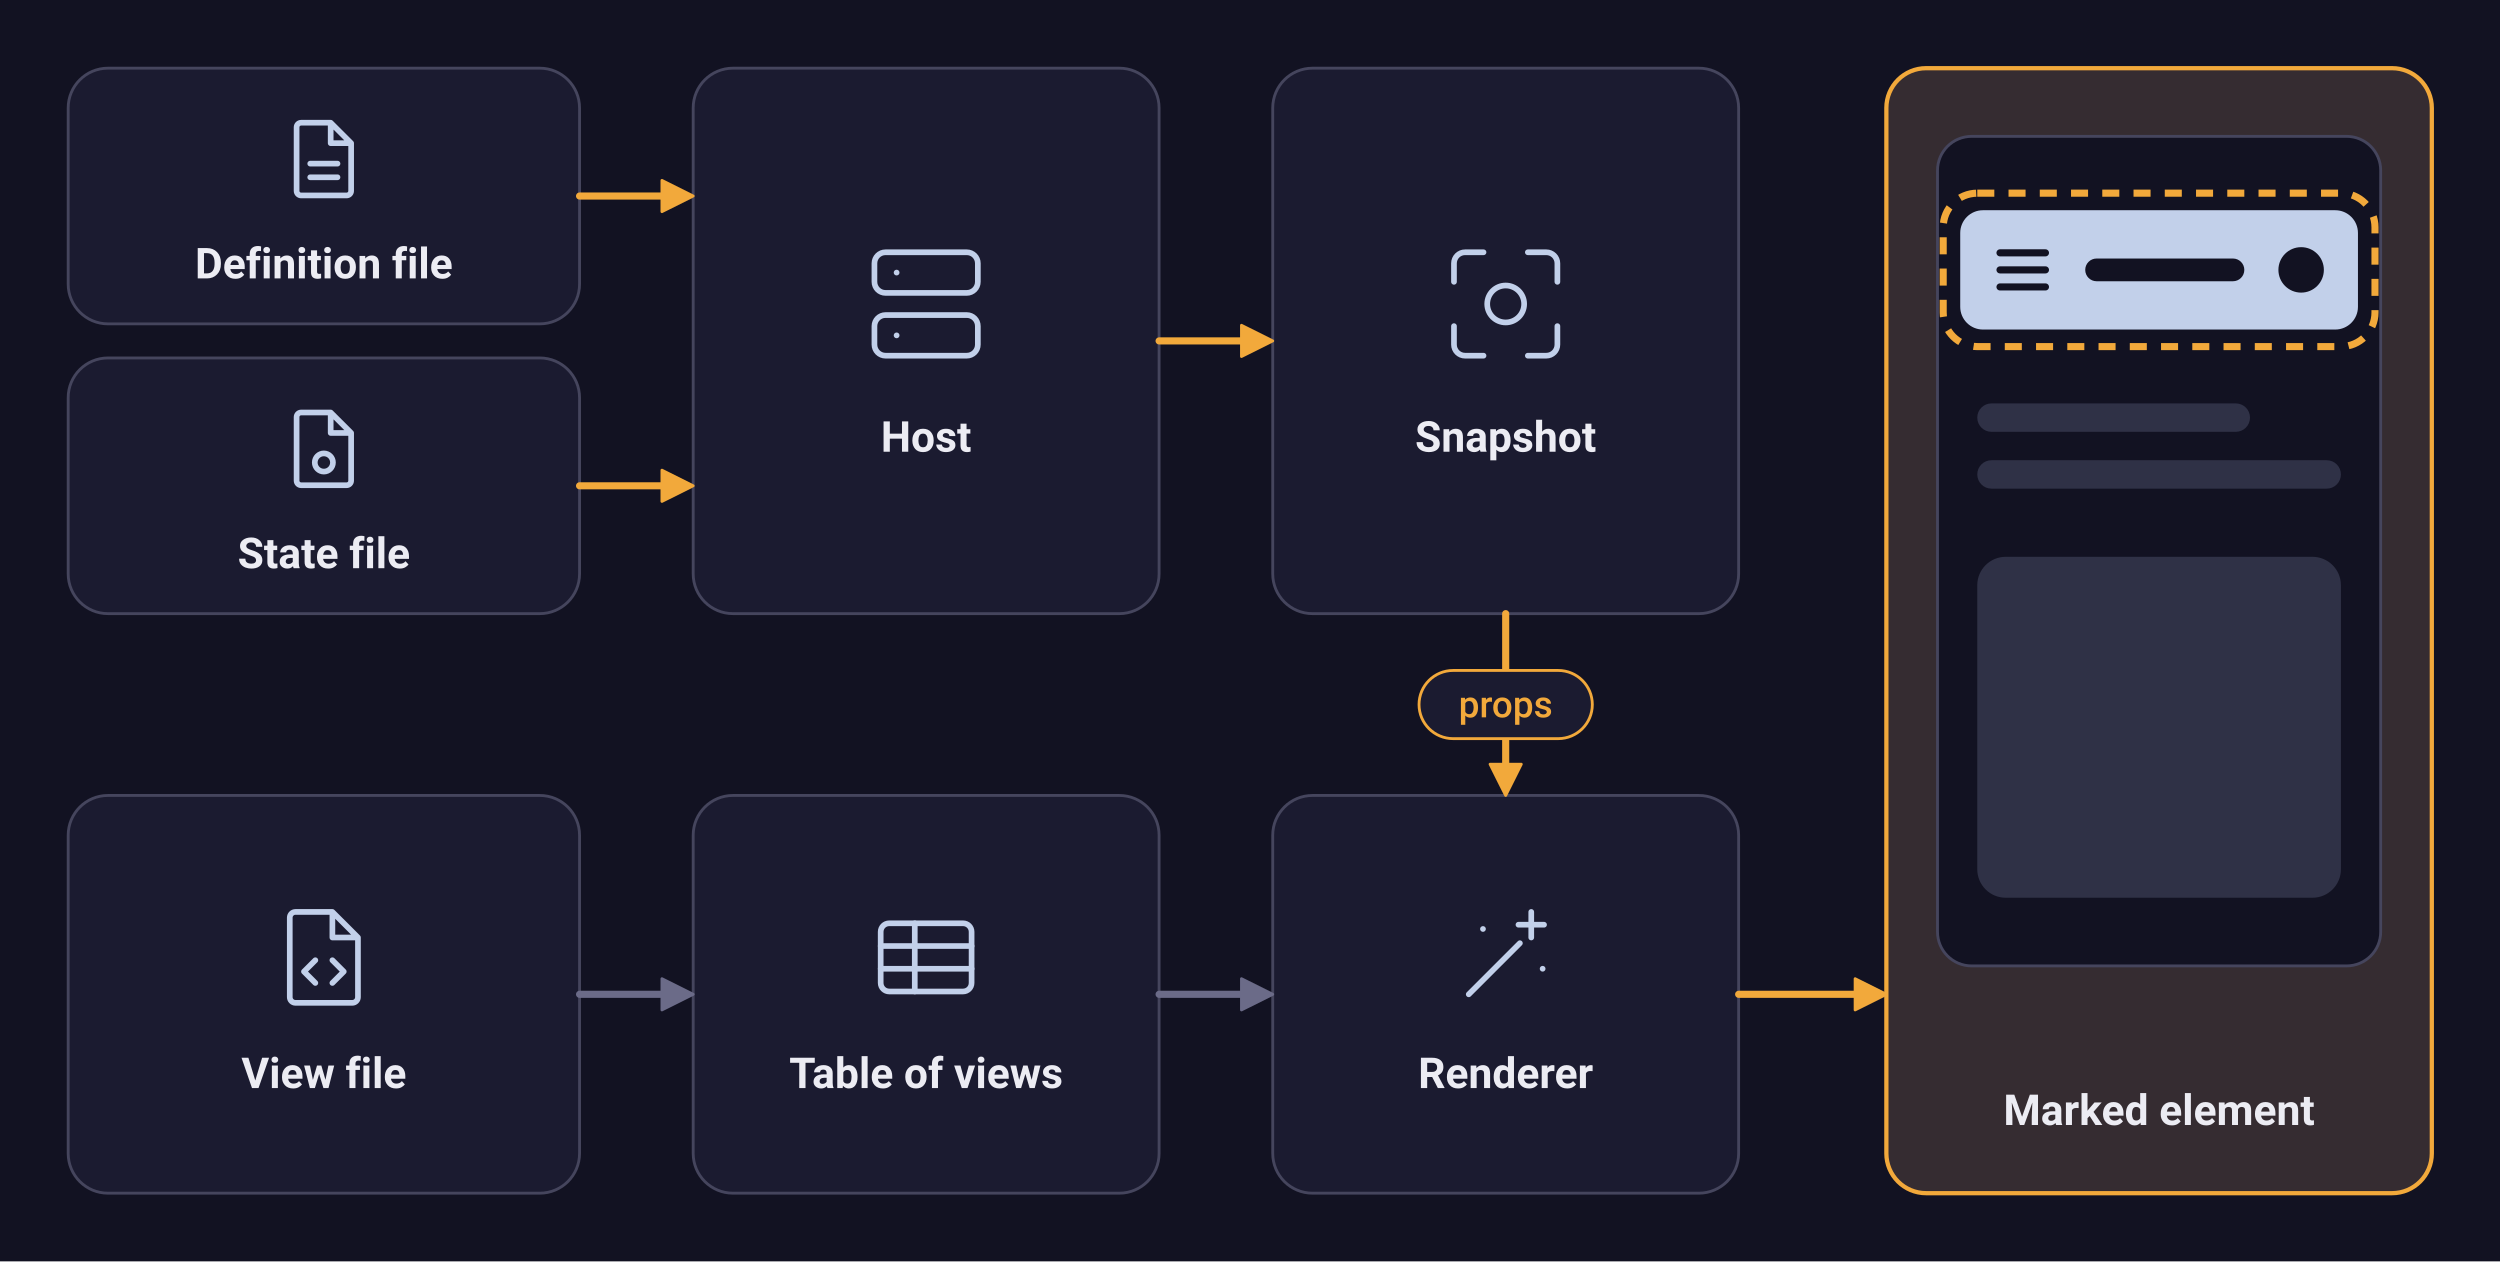
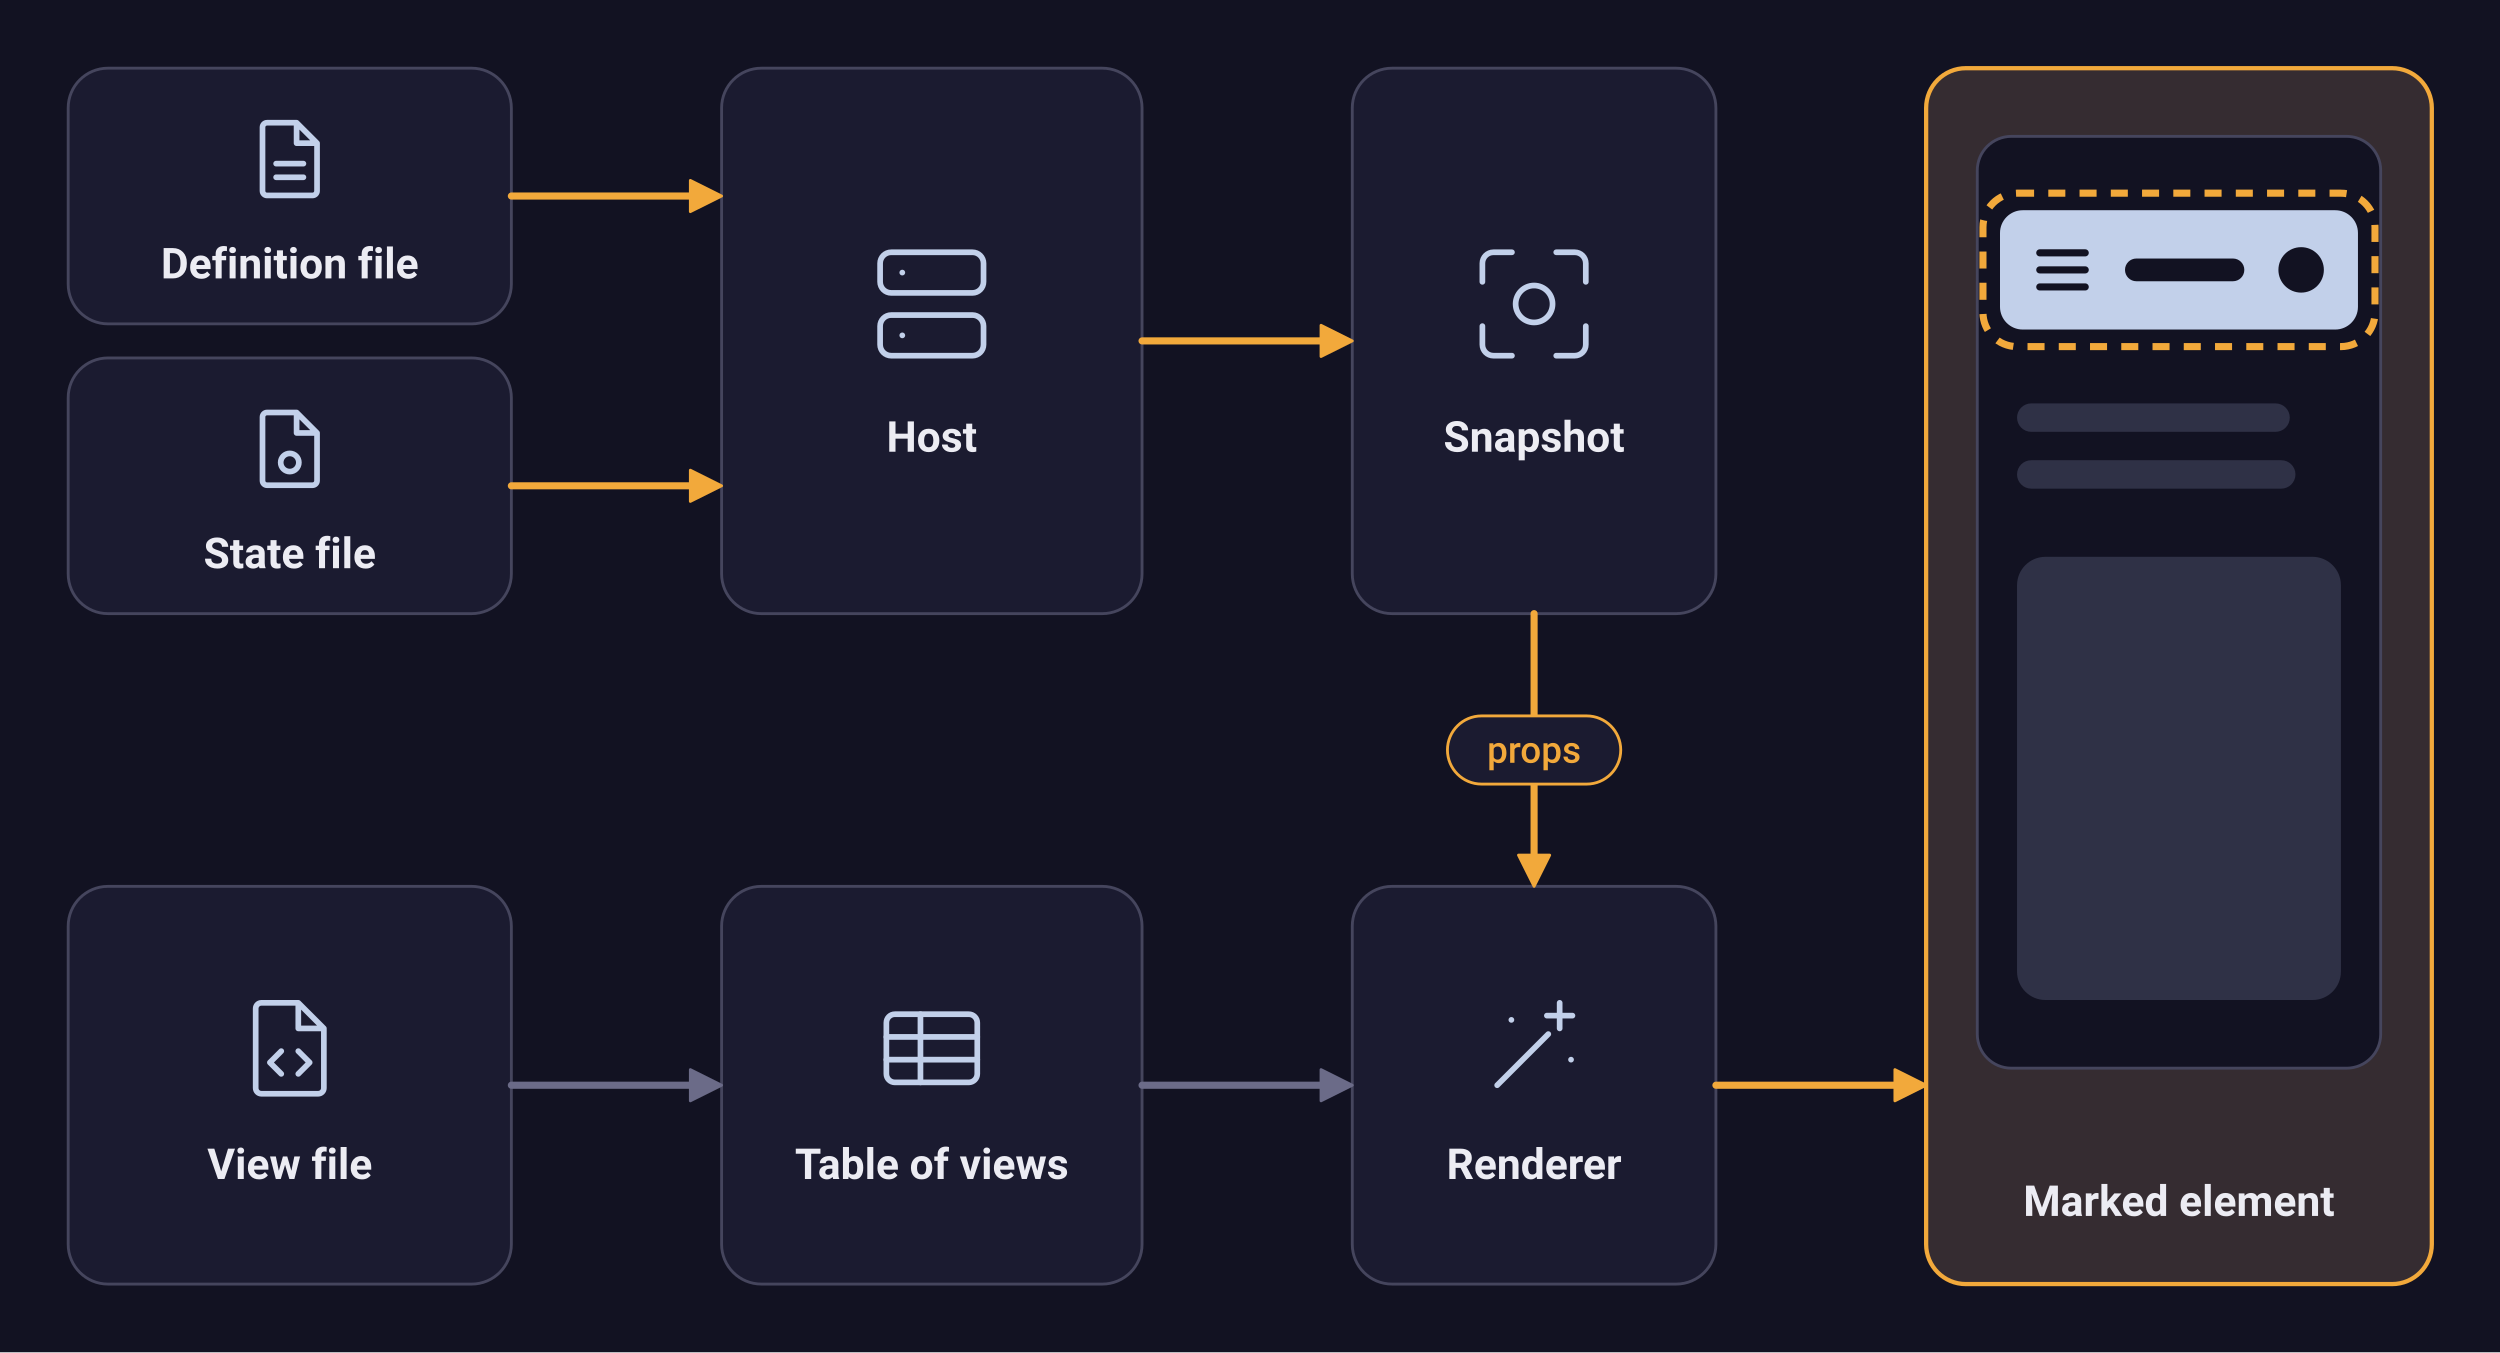
- <svg xmlns="http://www.w3.org/2000/svg" viewBox="0 0 880 444" width="880" height="444" role="img" aria-labelledby="title desc">
-   <rect width="880" height="444" fill="#121222" />
-   <rect x="24" y="24" width="180" height="90" rx="14" fill="#1b1b30" stroke="#45455d" filter="url(#shadow)" />
-   <g transform="translate(98 40) scale(0.8)" fill="none" stroke="#c2d0ea" stroke-width="2.5" stroke-linecap="round" stroke-linejoin="round">
+ <svg xmlns="http://www.w3.org/2000/svg" viewBox="0 0 880 476" width="880" height="476" role="img" aria-labelledby="title desc">
+   <rect width="880" height="476" fill="#121222" />
+   <rect x="24" y="24" width="156" height="90" rx="14" fill="#1b1b30" stroke="#45455d" filter="url(#shadow)" />
+   <g transform="translate(86 40) scale(0.8)" fill="none" stroke="#c2d0ea" stroke-width="2.5" stroke-linecap="round" stroke-linejoin="round">
    <path d="M10 4h13l9 9v21a2 2 0 0 1-2 2H10a2 2 0 0 1-2-2V6a2 2 0 0 1 2-2zM23 4v9h9M14 22h12M14 28h12" />
  </g>
-   <text x="114" y="98" font-family="system-ui, -apple-system, 'Segoe UI', Roboto, 'Helvetica Neue', Arial, sans-serif" font-weight="600" font-size="15" fill="#ececf3" text-anchor="middle">Definition file</text>
-   <rect x="24" y="126" width="180" height="90" rx="14" fill="#1b1b30" stroke="#45455d" filter="url(#shadow)" />
-   <g transform="translate(98 142) scale(0.8)" fill="none" stroke="#c2d0ea" stroke-width="2.5" stroke-linecap="round" stroke-linejoin="round">
+   <text x="102" y="98" font-family="system-ui, -apple-system, 'Segoe UI', Roboto, 'Helvetica Neue', Arial, sans-serif" font-weight="600" font-size="15" fill="#ececf3" text-anchor="middle">Definition file</text>
+   <rect x="24" y="126" width="156" height="90" rx="14" fill="#1b1b30" stroke="#45455d" filter="url(#shadow)" />
+   <g transform="translate(86 142) scale(0.8)" fill="none" stroke="#c2d0ea" stroke-width="2.5" stroke-linecap="round" stroke-linejoin="round">
    <path d="M10 4h13l9 9v21a2 2 0 0 1-2 2H10a2 2 0 0 1-2-2V6a2 2 0 0 1 2-2zM23 4v9h9" />
    <circle cx="20" cy="26" r="4" />
  </g>
-   <text x="114" y="200" font-family="system-ui, -apple-system, 'Segoe UI', Roboto, 'Helvetica Neue', Arial, sans-serif" font-weight="600" font-size="15" fill="#ececf3" text-anchor="middle">State file</text>
-   <rect x="244" y="24" width="164" height="192" rx="14" fill="#1b1b30" stroke="#45455d" filter="url(#shadow)" />
-   <g transform="translate(300 81) scale(1.3)" fill="none" stroke="#c2d0ea" stroke-width="1.54" stroke-linecap="round" stroke-linejoin="round">
+   <text x="102" y="200" font-family="system-ui, -apple-system, 'Segoe UI', Roboto, 'Helvetica Neue', Arial, sans-serif" font-weight="600" font-size="15" fill="#ececf3" text-anchor="middle">State file</text>
+   <rect x="254" y="24" width="148" height="192" rx="14" fill="#1b1b30" stroke="#45455d" filter="url(#shadow)" />
+   <g transform="translate(302 81) scale(1.3)" fill="none" stroke="#c2d0ea" stroke-width="1.54" stroke-linecap="round" stroke-linejoin="round">
    <rect x="6" y="6" width="28" height="11" rx="3" />
    <rect x="6" y="23" width="28" height="11" rx="3" />
    <path d="M12 11.5h.01M12 28.5h.01" />
  </g>
-   <text x="326" y="159" font-family="system-ui, -apple-system, 'Segoe UI', Roboto, 'Helvetica Neue', Arial, sans-serif" font-weight="600" font-size="15" fill="#ececf3" text-anchor="middle">Host</text>
-   <rect x="448" y="24" width="164" height="192" rx="14" fill="#1b1b30" stroke="#45455d" filter="url(#shadow)" />
-   <g transform="translate(504 81) scale(1.3)" fill="none" stroke="#c2d0ea" stroke-width="1.54" stroke-linecap="round" stroke-linejoin="round">
+   <text x="328" y="159" font-family="system-ui, -apple-system, 'Segoe UI', Roboto, 'Helvetica Neue', Arial, sans-serif" font-weight="600" font-size="15" fill="#ececf3" text-anchor="middle">Host</text>
+   <rect x="476" y="24" width="128" height="192" rx="14" fill="#1b1b30" stroke="#45455d" filter="url(#shadow)" />
+   <g transform="translate(514 81) scale(1.3)" fill="none" stroke="#c2d0ea" stroke-width="1.54" stroke-linecap="round" stroke-linejoin="round">
    <path d="M6 14V9a3 3 0 0 1 3-3h5M26 6h5a3 3 0 0 1 3 3v5M34 26v5a3 3 0 0 1-3 3h-5M14 34H9a3 3 0 0 1-3-3v-5" />
    <circle cx="20" cy="20" r="5" />
  </g>
-   <text x="530" y="159" font-family="system-ui, -apple-system, 'Segoe UI', Roboto, 'Helvetica Neue', Arial, sans-serif" font-weight="600" font-size="15" fill="#ececf3" text-anchor="middle">Snapshot</text>
-   <rect x="24" y="280" width="180" height="140" rx="14" fill="#1b1b30" stroke="#45455d" filter="url(#shadow)" />
-   <g transform="translate(94 317) scale(1)" fill="none" stroke="#c2d0ea" stroke-width="2" stroke-linecap="round" stroke-linejoin="round">
+   <text x="540" y="159" font-family="system-ui, -apple-system, 'Segoe UI', Roboto, 'Helvetica Neue', Arial, sans-serif" font-weight="600" font-size="15" fill="#ececf3" text-anchor="middle">Snapshot</text>
+   <rect x="24" y="312" width="156" height="140" rx="14" fill="#1b1b30" stroke="#45455d" filter="url(#shadow)" />
+   <g transform="translate(82 349) scale(1)" fill="none" stroke="#c2d0ea" stroke-width="2" stroke-linecap="round" stroke-linejoin="round">
    <path d="M10 4h13l9 9v21a2 2 0 0 1-2 2H10a2 2 0 0 1-2-2V6a2 2 0 0 1 2-2zM23 4v9h9M17 21l-4 4 4 4M23 21l4 4-4 4" />
  </g>
-   <text x="114" y="383" font-family="system-ui, -apple-system, 'Segoe UI', Roboto, 'Helvetica Neue', Arial, sans-serif" font-weight="600" font-size="15" fill="#ececf3" text-anchor="middle">View file</text>
-   <rect x="244" y="280" width="164" height="140" rx="14" fill="#1b1b30" stroke="#45455d" filter="url(#shadow)" />
-   <g transform="translate(306 317) scale(1)" fill="none" stroke="#c2d0ea" stroke-width="2" stroke-linecap="round" stroke-linejoin="round">
+   <text x="102" y="415" font-family="system-ui, -apple-system, 'Segoe UI', Roboto, 'Helvetica Neue', Arial, sans-serif" font-weight="600" font-size="15" fill="#ececf3" text-anchor="middle">View file</text>
+   <rect x="254" y="312" width="148" height="140" rx="14" fill="#1b1b30" stroke="#45455d" filter="url(#shadow)" />
+   <g transform="translate(308 349) scale(1)" fill="none" stroke="#c2d0ea" stroke-width="2" stroke-linecap="round" stroke-linejoin="round">
    <rect x="4" y="8" width="32" height="24" rx="3" />
    <path d="M4 16h32M4 24h32M16 8v24" />
  </g>
-   <text x="326" y="383" font-family="system-ui, -apple-system, 'Segoe UI', Roboto, 'Helvetica Neue', Arial, sans-serif" font-weight="600" font-size="15" fill="#ececf3" text-anchor="middle">Table of views</text>
-   <rect x="448" y="280" width="164" height="140" rx="14" fill="#1b1b30" stroke="#45455d" filter="url(#shadow)" />
-   <g transform="translate(510 317) scale(1)" fill="none" stroke="#c2d0ea" stroke-width="2" stroke-linecap="round" stroke-linejoin="round">
+   <text x="328" y="415" font-family="system-ui, -apple-system, 'Segoe UI', Roboto, 'Helvetica Neue', Arial, sans-serif" font-weight="600" font-size="15" fill="#ececf3" text-anchor="middle">Table of views</text>
+   <rect x="476" y="312" width="128" height="140" rx="14" fill="#1b1b30" stroke="#45455d" filter="url(#shadow)" />
+   <g transform="translate(520 349) scale(1)" fill="none" stroke="#c2d0ea" stroke-width="2" stroke-linecap="round" stroke-linejoin="round">
    <path d="M7 33 25 15M29 4v9M24.5 8.5h9M33 24h.01M12 10h.01" />
  </g>
-   <text x="530" y="383" font-family="system-ui, -apple-system, 'Segoe UI', Roboto, 'Helvetica Neue', Arial, sans-serif" font-weight="600" font-size="15" fill="#ececf3" text-anchor="middle">Renderer</text>
-   <rect x="664" y="24" width="192" height="396" rx="14" fill="#352c31" stroke="#f2a93b" stroke-width="1.5" />
-   <rect x="682" y="48" width="156" height="292" rx="12" fill="#121222" stroke="#45455d" />
-   <rect x="690" y="74" width="140" height="42" rx="8" fill="#c2d0ea" />
-   <path d="M704 89h16M704 95h16M704 101h16" stroke="#121222" stroke-width="2.5" stroke-linecap="round" />
-   <rect x="734" y="91" width="56" height="8" rx="4" fill="#121222" />
+   <text x="540" y="415" font-family="system-ui, -apple-system, 'Segoe UI', Roboto, 'Helvetica Neue', Arial, sans-serif" font-weight="600" font-size="15" fill="#ececf3" text-anchor="middle">Renderer</text>
+   <rect x="678" y="24" width="178" height="428" rx="14" fill="#352c31" stroke="#f2a93b" stroke-width="1.5" />
+   <rect x="696" y="48" width="142" height="328" rx="12" fill="#121222" stroke="#45455d" />
+   <rect x="704" y="74" width="126" height="42" rx="8" fill="#c2d0ea" />
+   <path d="M718 89h16M718 95h16M718 101h16" stroke="#121222" stroke-width="2.5" stroke-linecap="round" />
+   <rect x="748" y="91" width="42" height="8" rx="4" fill="#121222" />
  <circle cx="810" cy="95" r="8" fill="#121222" />
-   <rect x="684" y="68" width="152" height="54" rx="12" fill="none" stroke="#f2a93b" stroke-width="2.5" stroke-dasharray="6 5" />
-   <rect x="696" y="142" width="96" height="10" rx="5" fill="#2f3146" />
-   <rect x="696" y="162" width="128" height="10" rx="5" fill="#2f3146" />
-   <rect x="696" y="196" width="128" height="120" rx="10" fill="#2f3146" />
-   <text x="760" y="396" font-family="system-ui, -apple-system, 'Segoe UI', Roboto, 'Helvetica Neue', Arial, sans-serif" font-weight="600" font-size="15" fill="#ececf3" text-anchor="middle">Marked element</text>
-   <path d="M204 69 L234 69" fill="none" stroke="#f2a93b" stroke-width="2.5" stroke-linecap="round" stroke-linejoin="round" />
-   <polygon points="244,69 233,74.5 233,63.5" fill="#f2a93b" stroke="#f2a93b" stroke-width="1" stroke-linejoin="round" />
-   <path d="M204 171 L234 171" fill="none" stroke="#f2a93b" stroke-width="2.5" stroke-linecap="round" stroke-linejoin="round" />
-   <polygon points="244,171 233,176.5 233,165.5" fill="#f2a93b" stroke="#f2a93b" stroke-width="1" stroke-linejoin="round" />
-   <path d="M408 120 L438 120" fill="none" stroke="#f2a93b" stroke-width="2.5" stroke-linecap="round" stroke-linejoin="round" />
-   <polygon points="448,120 437,125.5 437,114.5" fill="#f2a93b" stroke="#f2a93b" stroke-width="1" stroke-linejoin="round" />
-   <path d="M530 216 L530 270" fill="none" stroke="#f2a93b" stroke-width="2.5" stroke-linecap="round" stroke-linejoin="round" />
-   <polygon points="530,280 524.5,269 535.5,269" fill="#f2a93b" stroke="#f2a93b" stroke-width="1" stroke-linejoin="round" />
-   <rect x="499.5" y="236" width="61" height="24" rx="12" fill="#1b1b30" stroke="#f2a93b" />
-   <text x="530" y="252.5" font-family="system-ui, -apple-system, 'Segoe UI', Roboto, 'Helvetica Neue', Arial, sans-serif" font-weight="500" font-size="13" fill="#f2a93b" text-anchor="middle">props</text>
-   <path d="M612 350 L654 350" fill="none" stroke="#f2a93b" stroke-width="2.5" stroke-linecap="round" stroke-linejoin="round" />
-   <polygon points="664,350 653,355.5 653,344.5" fill="#f2a93b" stroke="#f2a93b" stroke-width="1" stroke-linejoin="round" />
-   <path d="M204 350 L234 350" fill="none" stroke="#6b6b88" stroke-width="2.5" stroke-linecap="round" stroke-linejoin="round" />
-   <polygon points="244,350 233,355.5 233,344.5" fill="#6b6b88" stroke="#6b6b88" stroke-width="1" stroke-linejoin="round" />
-   <path d="M408 350 L438 350" fill="none" stroke="#6b6b88" stroke-width="2.5" stroke-linecap="round" stroke-linejoin="round" />
-   <polygon points="448,350 437,355.5 437,344.5" fill="#6b6b88" stroke="#6b6b88" stroke-width="1" stroke-linejoin="round" />
+   <rect x="698" y="68" width="138" height="54" rx="12" fill="none" stroke="#f2a93b" stroke-width="2.5" stroke-dasharray="6 5" />
+   <rect x="710" y="142" width="96" height="10" rx="5" fill="#2f3146" />
+   <rect x="710" y="162" width="98" height="10" rx="5" fill="#2f3146" />
+   <rect x="710" y="196" width="114" height="156" rx="10" fill="#2f3146" />
+   <text x="767" y="428" font-family="system-ui, -apple-system, 'Segoe UI', Roboto, 'Helvetica Neue', Arial, sans-serif" font-weight="600" font-size="15" fill="#ececf3" text-anchor="middle">Marked element</text>
+   <path d="M180 69 L244 69" fill="none" stroke="#f2a93b" stroke-width="2.5" stroke-linecap="round" stroke-linejoin="round" />
+   <polygon points="254,69 243,74.5 243,63.5" fill="#f2a93b" stroke="#f2a93b" stroke-width="1" stroke-linejoin="round" />
+   <path d="M180 171 L244 171" fill="none" stroke="#f2a93b" stroke-width="2.5" stroke-linecap="round" stroke-linejoin="round" />
+   <polygon points="254,171 243,176.5 243,165.5" fill="#f2a93b" stroke="#f2a93b" stroke-width="1" stroke-linejoin="round" />
+   <path d="M402 120 L466 120" fill="none" stroke="#f2a93b" stroke-width="2.5" stroke-linecap="round" stroke-linejoin="round" />
+   <polygon points="476,120 465,125.5 465,114.5" fill="#f2a93b" stroke="#f2a93b" stroke-width="1" stroke-linejoin="round" />
+   <path d="M540 216 L540 302" fill="none" stroke="#f2a93b" stroke-width="2.5" stroke-linecap="round" stroke-linejoin="round" />
+   <polygon points="540,312 534.5,301 545.5,301" fill="#f2a93b" stroke="#f2a93b" stroke-width="1" stroke-linejoin="round" />
+   <rect x="509.5" y="252" width="61" height="24" rx="12" fill="#1b1b30" stroke="#f2a93b" />
+   <text x="540" y="268.5" font-family="system-ui, -apple-system, 'Segoe UI', Roboto, 'Helvetica Neue', Arial, sans-serif" font-weight="500" font-size="13" fill="#f2a93b" text-anchor="middle">props</text>
+   <path d="M604 382 L668 382" fill="none" stroke="#f2a93b" stroke-width="2.5" stroke-linecap="round" stroke-linejoin="round" />
+   <polygon points="678,382 667,387.5 667,376.5" fill="#f2a93b" stroke="#f2a93b" stroke-width="1" stroke-linejoin="round" />
+   <path d="M180 382 L244 382" fill="none" stroke="#6b6b88" stroke-width="2.5" stroke-linecap="round" stroke-linejoin="round" />
+   <polygon points="254,382 243,387.5 243,376.5" fill="#6b6b88" stroke="#6b6b88" stroke-width="1" stroke-linejoin="round" />
+   <path d="M402 382 L466 382" fill="none" stroke="#6b6b88" stroke-width="2.5" stroke-linecap="round" stroke-linejoin="round" />
+   <polygon points="476,382 465,387.5 465,376.5" fill="#6b6b88" stroke="#6b6b88" stroke-width="1" stroke-linejoin="round" />
</svg>
